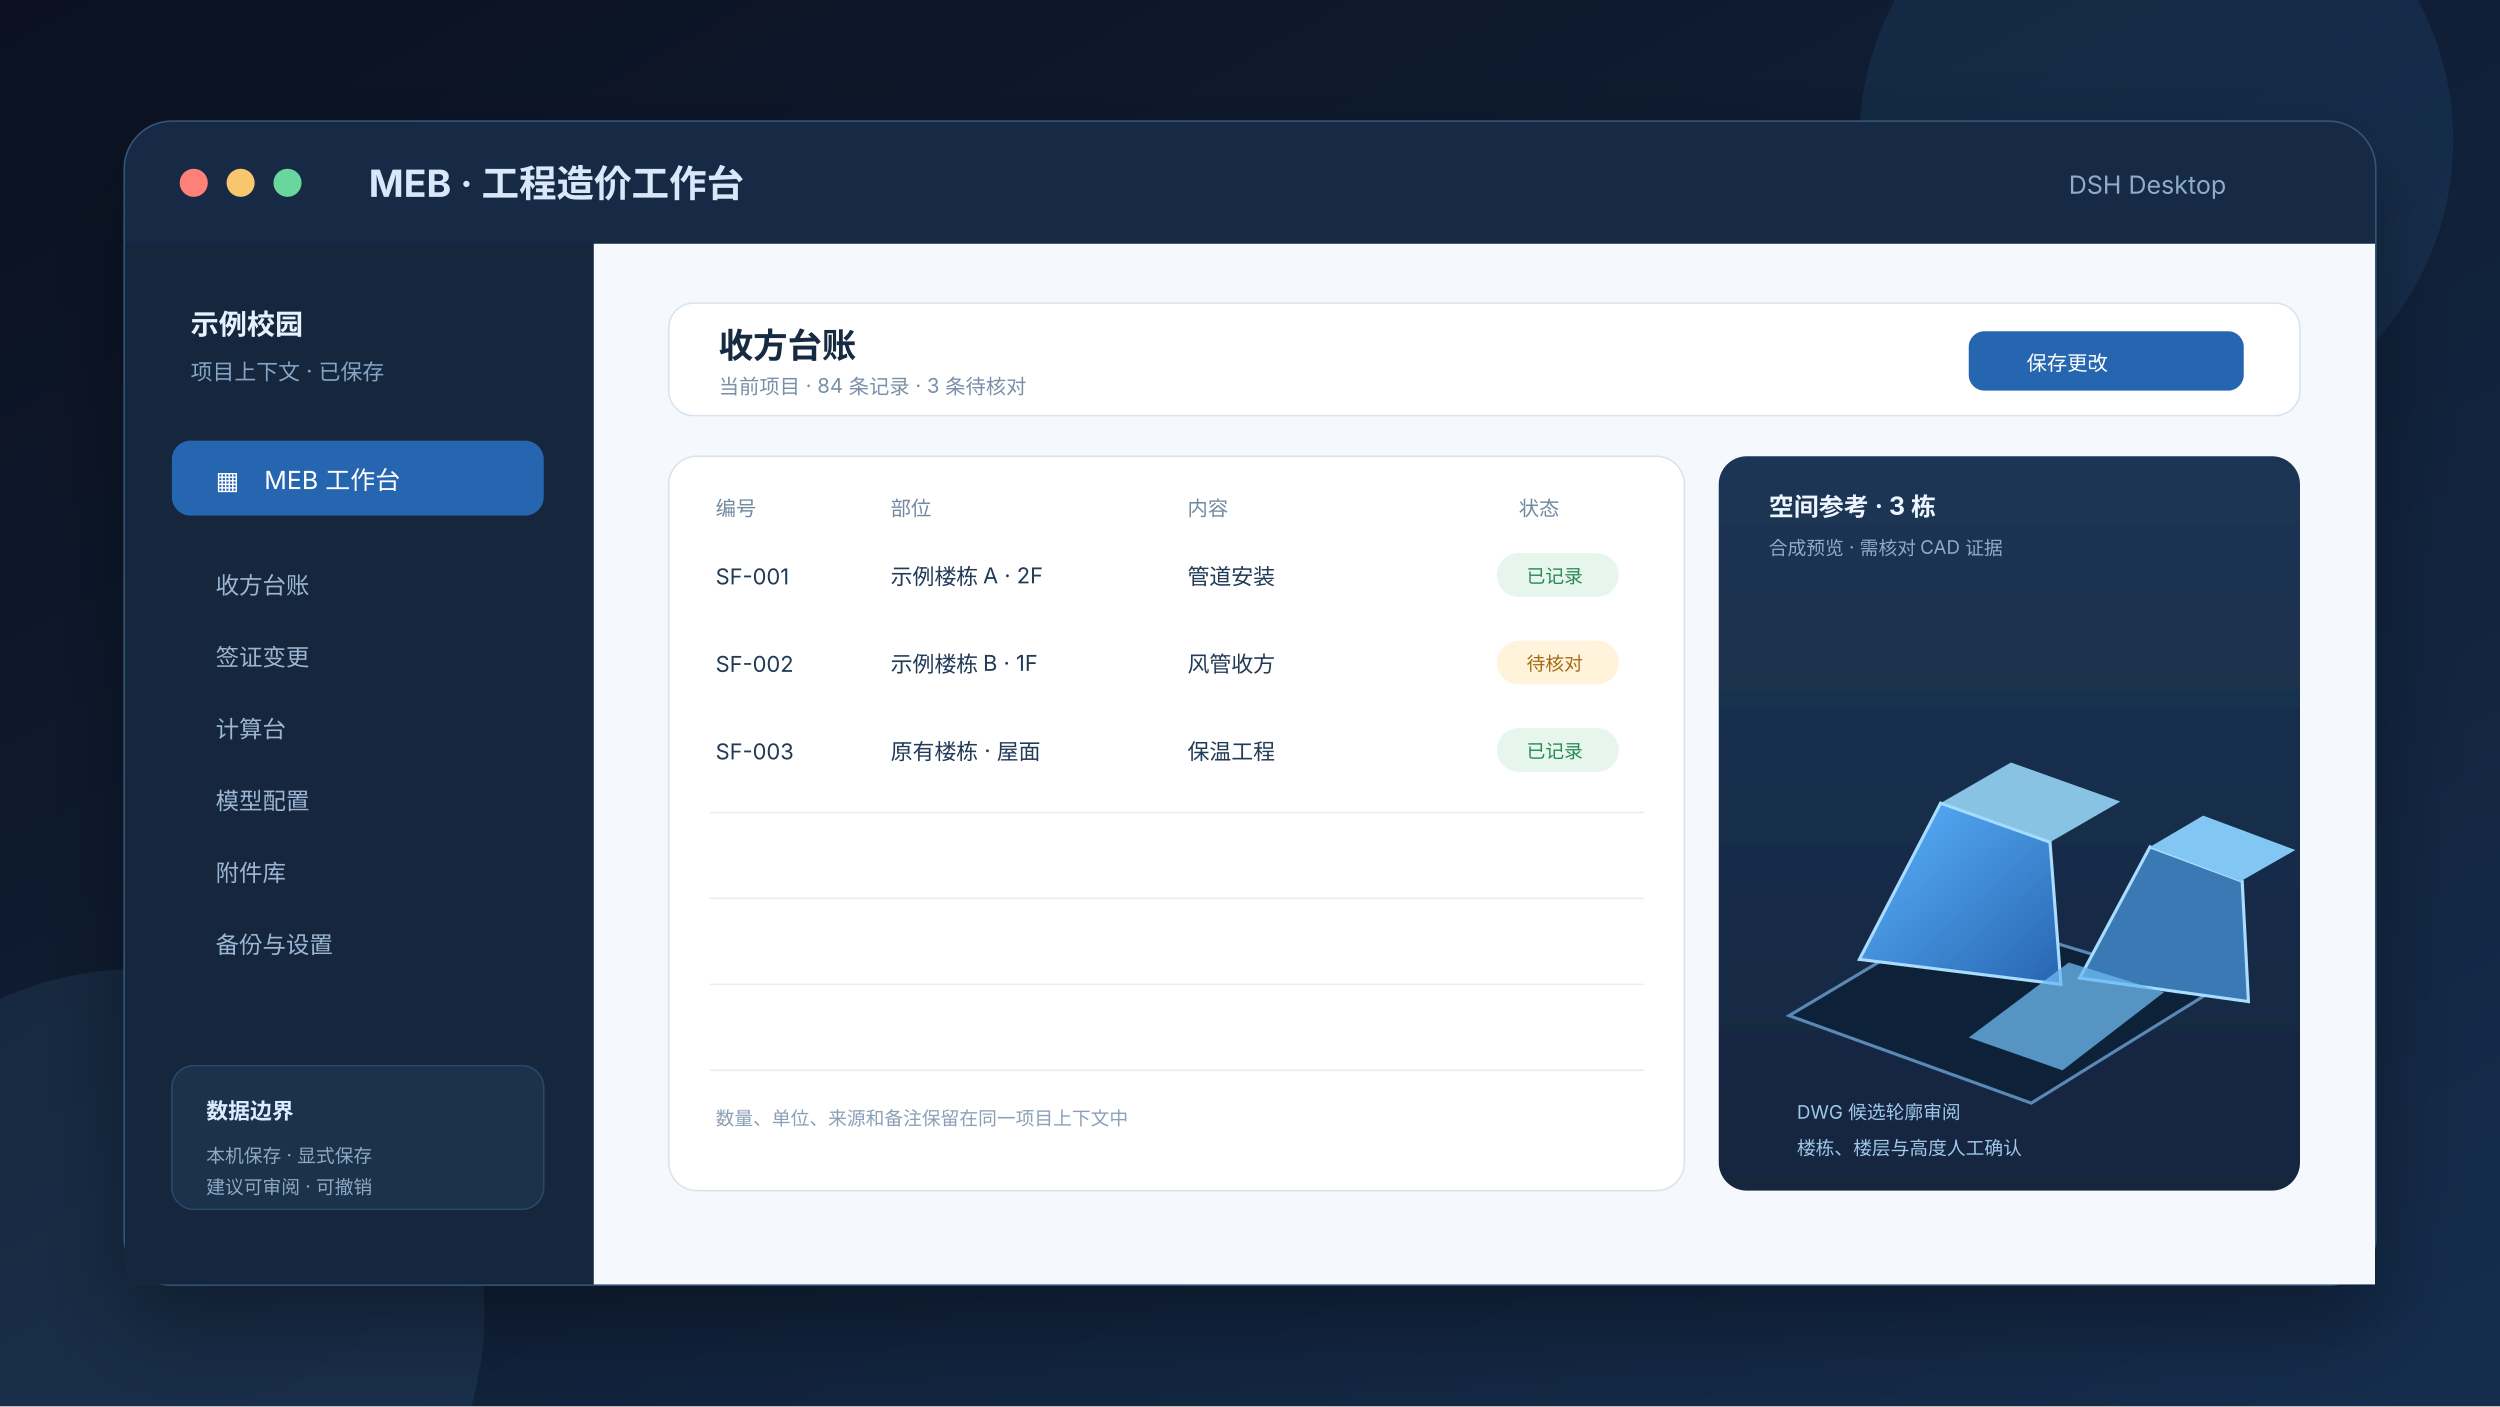
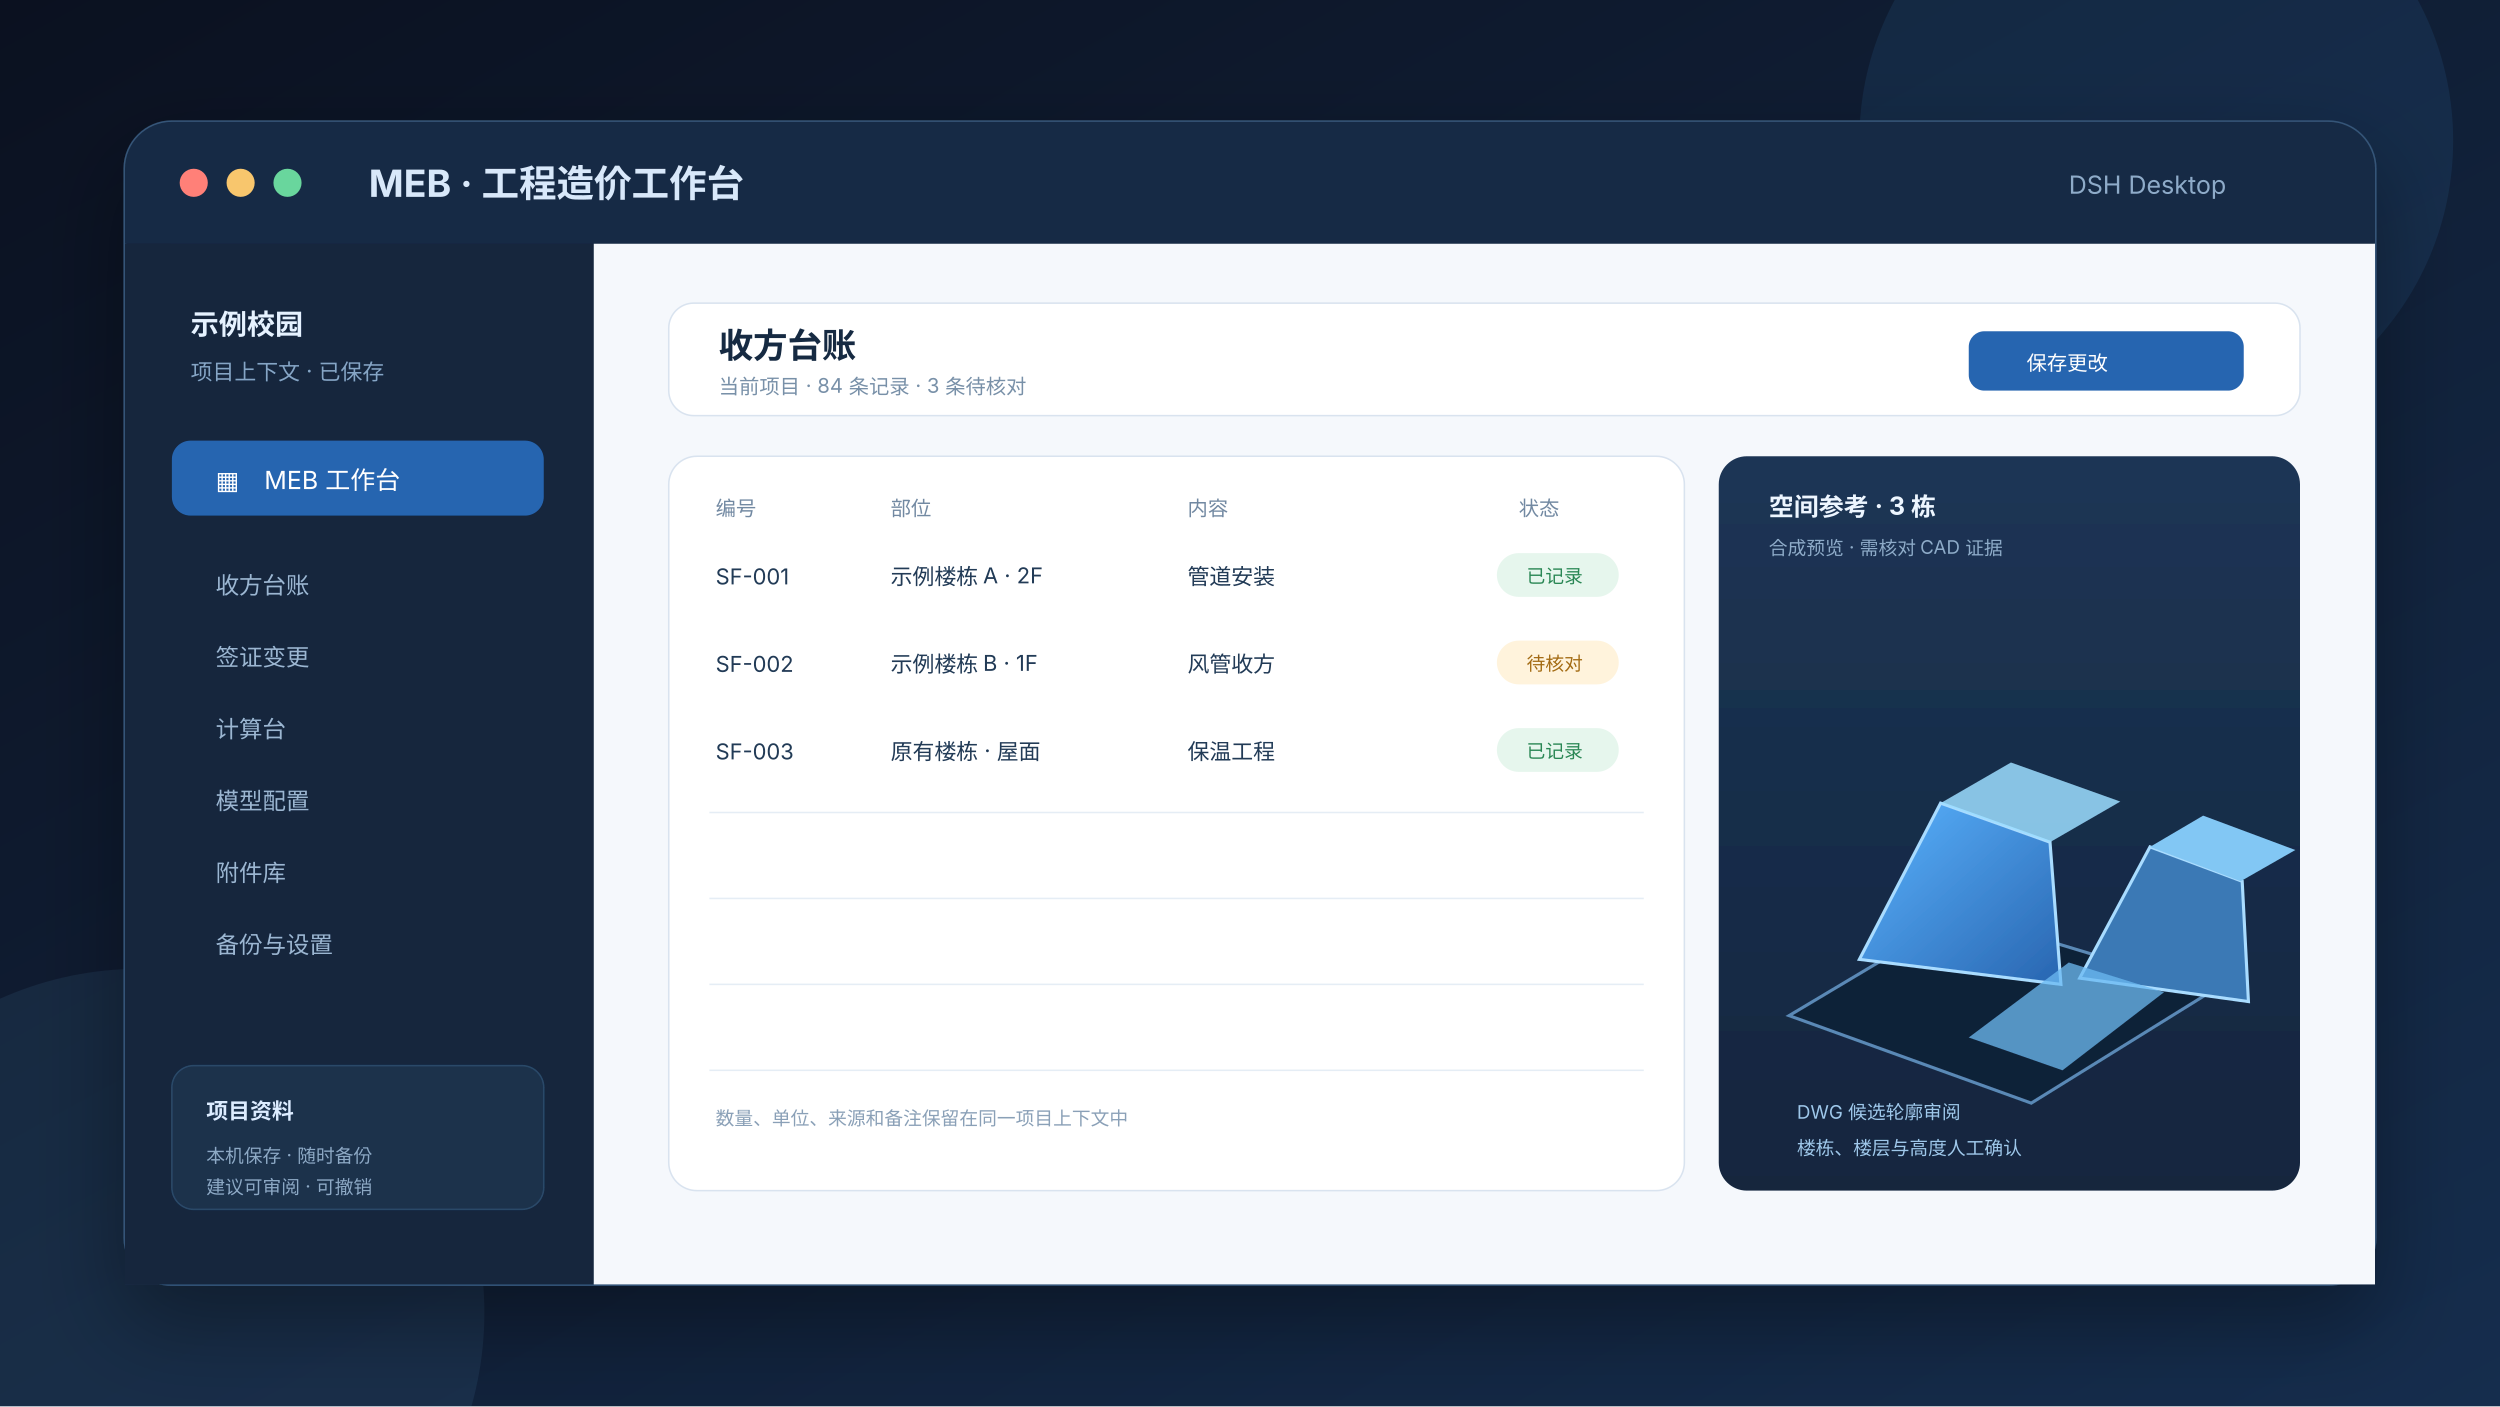
<svg xmlns="http://www.w3.org/2000/svg" viewBox="0 0 1600 900" role="img" aria-labelledby="title desc">
  <defs>
    <linearGradient id="bg" x1="0" y1="0" x2="1" y2="1">
      <stop offset="0" stop-color="#0b1120" />
      <stop offset="1" stop-color="#152d4d" />
    </linearGradient>
    <linearGradient id="panel" x1="0" y1="0" x2="0" y2="1">
      <stop stop-color="#1d3555" />
      <stop offset="1" stop-color="#12253e" />
    </linearGradient>
    <linearGradient id="model" x1="0" y1="0" x2="1" y2="1">
      <stop stop-color="#5bb4ff" />
      <stop offset="1" stop-color="#2865b0" />
    </linearGradient>
    <filter id="shadow" x="-20%" y="-20%" width="140%" height="140%">
      <feDropShadow dx="0" dy="24" stdDeviation="28" flood-color="#000" flood-opacity=".35" />
    </filter>
  </defs>
  <rect width="1600" height="900" fill="url(#bg)" />
  <circle cx="1380" cy="90" r="190" fill="#3989d0" opacity=".12" />
  <circle cx="90" cy="840" r="220" fill="#79c7ff" opacity=".08" />
  <g filter="url(#shadow)">
    <rect x="80" y="78" width="1440" height="744" rx="30" fill="#0f1d30" stroke="#355578" stroke-width="2" />
    <rect x="80" y="78" width="1440" height="78" rx="30" fill="#172a44" />
    <path d="M80 126h1440v30H80z" fill="#172a44" />
    <circle cx="124" cy="117" r="9" fill="#ff8078" />
    <circle cx="154" cy="117" r="9" fill="#f8c66d" />
    <circle cx="184" cy="117" r="9" fill="#69d69d" />
    <text x="236" y="126" fill="#d8e8fa" font-family="-apple-system,BlinkMacSystemFont,'PingFang SC','Microsoft YaHei',sans-serif" font-size="24" font-weight="700">MEB · 工程造价工作台</text>
    <text x="1324" y="124" fill="#8eabc9" font-family="-apple-system,BlinkMacSystemFont,'PingFang SC','Microsoft YaHei',sans-serif" font-size="16">DSH Desktop</text>
    <rect x="80" y="156" width="300" height="666" fill="#12253e" />
    <text x="122" y="214" fill="#e6f2ff" font-family="-apple-system,BlinkMacSystemFont,'PingFang SC','Microsoft YaHei',sans-serif" font-size="18" font-weight="700">示例校园</text>
    <text x="122" y="243" fill="#86a5c5" font-family="-apple-system,BlinkMacSystemFont,'PingFang SC','Microsoft YaHei',sans-serif" font-size="14">项目上下文 · 已保存</text>
    <rect x="110" y="282" width="238" height="48" rx="12" fill="#2865b0" />
    <text x="138" y="313" fill="#fff" font-family="-apple-system,BlinkMacSystemFont,'PingFang SC','Microsoft YaHei',sans-serif" font-size="16">▦　MEB 工作台</text>
    <g fill="#9cb6d1" font-family="-apple-system,BlinkMacSystemFont,'PingFang SC','Microsoft YaHei',sans-serif" font-size="15">
      <text x="138" y="380">收方台账</text>
      <text x="138" y="426">签证变更</text>
      <text x="138" y="472">计算台</text>
      <text x="138" y="518">模型配置</text>
      <text x="138" y="564">附件库</text>
      <text x="138" y="610">备份与设置</text>
    </g>
    <rect x="110" y="682" width="238" height="92" rx="14" fill="#1a304c" stroke="#2b4968" />
-     <text x="132" y="716" fill="#dcecff" font-family="-apple-system,BlinkMacSystemFont,'PingFang SC','Microsoft YaHei',sans-serif" font-size="14" font-weight="700">数据边界</text>
-     <text x="132" y="744" fill="#8da9c4" font-family="-apple-system,BlinkMacSystemFont,'PingFang SC','Microsoft YaHei',sans-serif" font-size="12">本机保存 · 显式保存</text>
+     <text x="132" y="716" fill="#dcecff" font-family="-apple-system,BlinkMacSystemFont,'PingFang SC','Microsoft YaHei',sans-serif" font-size="14" font-weight="700">项目资料</text>
+     <text x="132" y="744" fill="#8da9c4" font-family="-apple-system,BlinkMacSystemFont,'PingFang SC','Microsoft YaHei',sans-serif" font-size="12">本机保存 · 随时备份</text>
    <text x="132" y="764" fill="#8da9c4" font-family="-apple-system,BlinkMacSystemFont,'PingFang SC','Microsoft YaHei',sans-serif" font-size="12">建议可审阅 · 可撤销</text>
    <rect x="380" y="156" width="1140" height="666" fill="#f5f8fc" />
    <rect x="428" y="194" width="1044" height="72" rx="16" fill="#fff" stroke="#d9e3ef" />
    <text x="460" y="229" fill="#162b43" font-family="-apple-system,BlinkMacSystemFont,'PingFang SC','Microsoft YaHei',sans-serif" font-size="22" font-weight="700">收方台账</text>
    <text x="460" y="252" fill="#7890a8" font-family="-apple-system,BlinkMacSystemFont,'PingFang SC','Microsoft YaHei',sans-serif" font-size="13">当前项目 · 84 条记录 · 3 条待核对</text>
    <rect x="1260" y="212" width="176" height="38" rx="10" fill="#2865b0" />
    <text x="1297" y="237" fill="#fff" font-family="-apple-system,BlinkMacSystemFont,'PingFang SC','Microsoft YaHei',sans-serif" font-size="13">保存更改</text>
    <rect x="428" y="292" width="650" height="470" rx="18" fill="#fff" stroke="#d9e3ef" />
    <g font-family="-apple-system,BlinkMacSystemFont,'PingFang SC','Microsoft YaHei',sans-serif">
      <text x="458" y="330" fill="#7289a2" font-size="13">编号</text>
      <text x="570" y="330" fill="#7289a2" font-size="13">部位</text>
      <text x="760" y="330" fill="#7289a2" font-size="13">内容</text>
      <text x="972" y="330" fill="#7289a2" font-size="13">状态</text>
      <g font-size="14">
        <text x="458" y="374" fill="#213a56">SF-001</text>
        <text x="570" y="374" fill="#213a56">示例楼栋 A · 2F</text>
        <text x="760" y="374" fill="#213a56">管道安装</text>
        <rect x="958" y="354" width="78" height="28" rx="14" fill="#e6f6ed" />
        <text x="977" y="373" fill="#2a8754" font-size="12">已记录</text>
        <text x="458" y="430" fill="#213a56">SF-002</text>
        <text x="570" y="430" fill="#213a56">示例楼栋 B · 1F</text>
        <text x="760" y="430" fill="#213a56">风管收方</text>
        <rect x="958" y="410" width="78" height="28" rx="14" fill="#fff3dc" />
        <text x="977" y="429" fill="#a36b13" font-size="12">待核对</text>
        <text x="458" y="486" fill="#213a56">SF-003</text>
        <text x="570" y="486" fill="#213a56">原有楼栋 · 屋面</text>
        <text x="760" y="486" fill="#213a56">保温工程</text>
        <rect x="958" y="466" width="78" height="28" rx="14" fill="#e6f6ed" />
        <text x="977" y="485" fill="#2a8754" font-size="12">已记录</text>
      </g>
      <path d="M454 520h598M454 575h598M454 630h598M454 685h598" stroke="#e5edf5" />
      <text x="458" y="720" fill="#8aa0b7" font-size="12">数量、单位、来源和备注保留在同一项目上下文中</text>
    </g>
    <rect x="1100" y="292" width="372" height="470" rx="18" fill="url(#panel)" />
    <text x="1132" y="330" fill="#edf6ff" font-family="-apple-system,BlinkMacSystemFont,'PingFang SC','Microsoft YaHei',sans-serif" font-size="16" font-weight="700">空间参考 · 3 栋</text>
    <text x="1132" y="355" fill="#8eabc9" font-family="-apple-system,BlinkMacSystemFont,'PingFang SC','Microsoft YaHei',sans-serif" font-size="12">合成预览 · 需核对 CAD 证据</text>
    <path d="M1145 650 1254 585 1416 634 1300 706Z" fill="#102239" stroke="#5a89b6" stroke-width="2" />
    <path d="m1190 614 52-100 70 25 7 91z" fill="url(#model)" stroke="#a9dcff" stroke-width="2" />
    <path d="m1242 514 45-26 70 25-45 26z" fill="#9bddff" opacity=".85" />
    <path d="m1331 626 45-84 59 22 4 77z" fill="#3b79b5" stroke="#a9dcff" stroke-width="2" />
    <path d="m1376 542 34-20 59 22-35 20z" fill="#82c7f4" />
    <path d="m1260 664 64-48 61 19-65 50z" fill="#6bbaf2" opacity=".75" />
    <g fill="#9fc7ea" font-family="-apple-system,BlinkMacSystemFont,'PingFang SC','Microsoft YaHei',sans-serif" font-size="12">
      <text x="1150" y="716">DWG 候选轮廓审阅</text>
      <text x="1150" y="739">楼栋、楼层与高度人工确认</text>
    </g>
  </g>
</svg>
